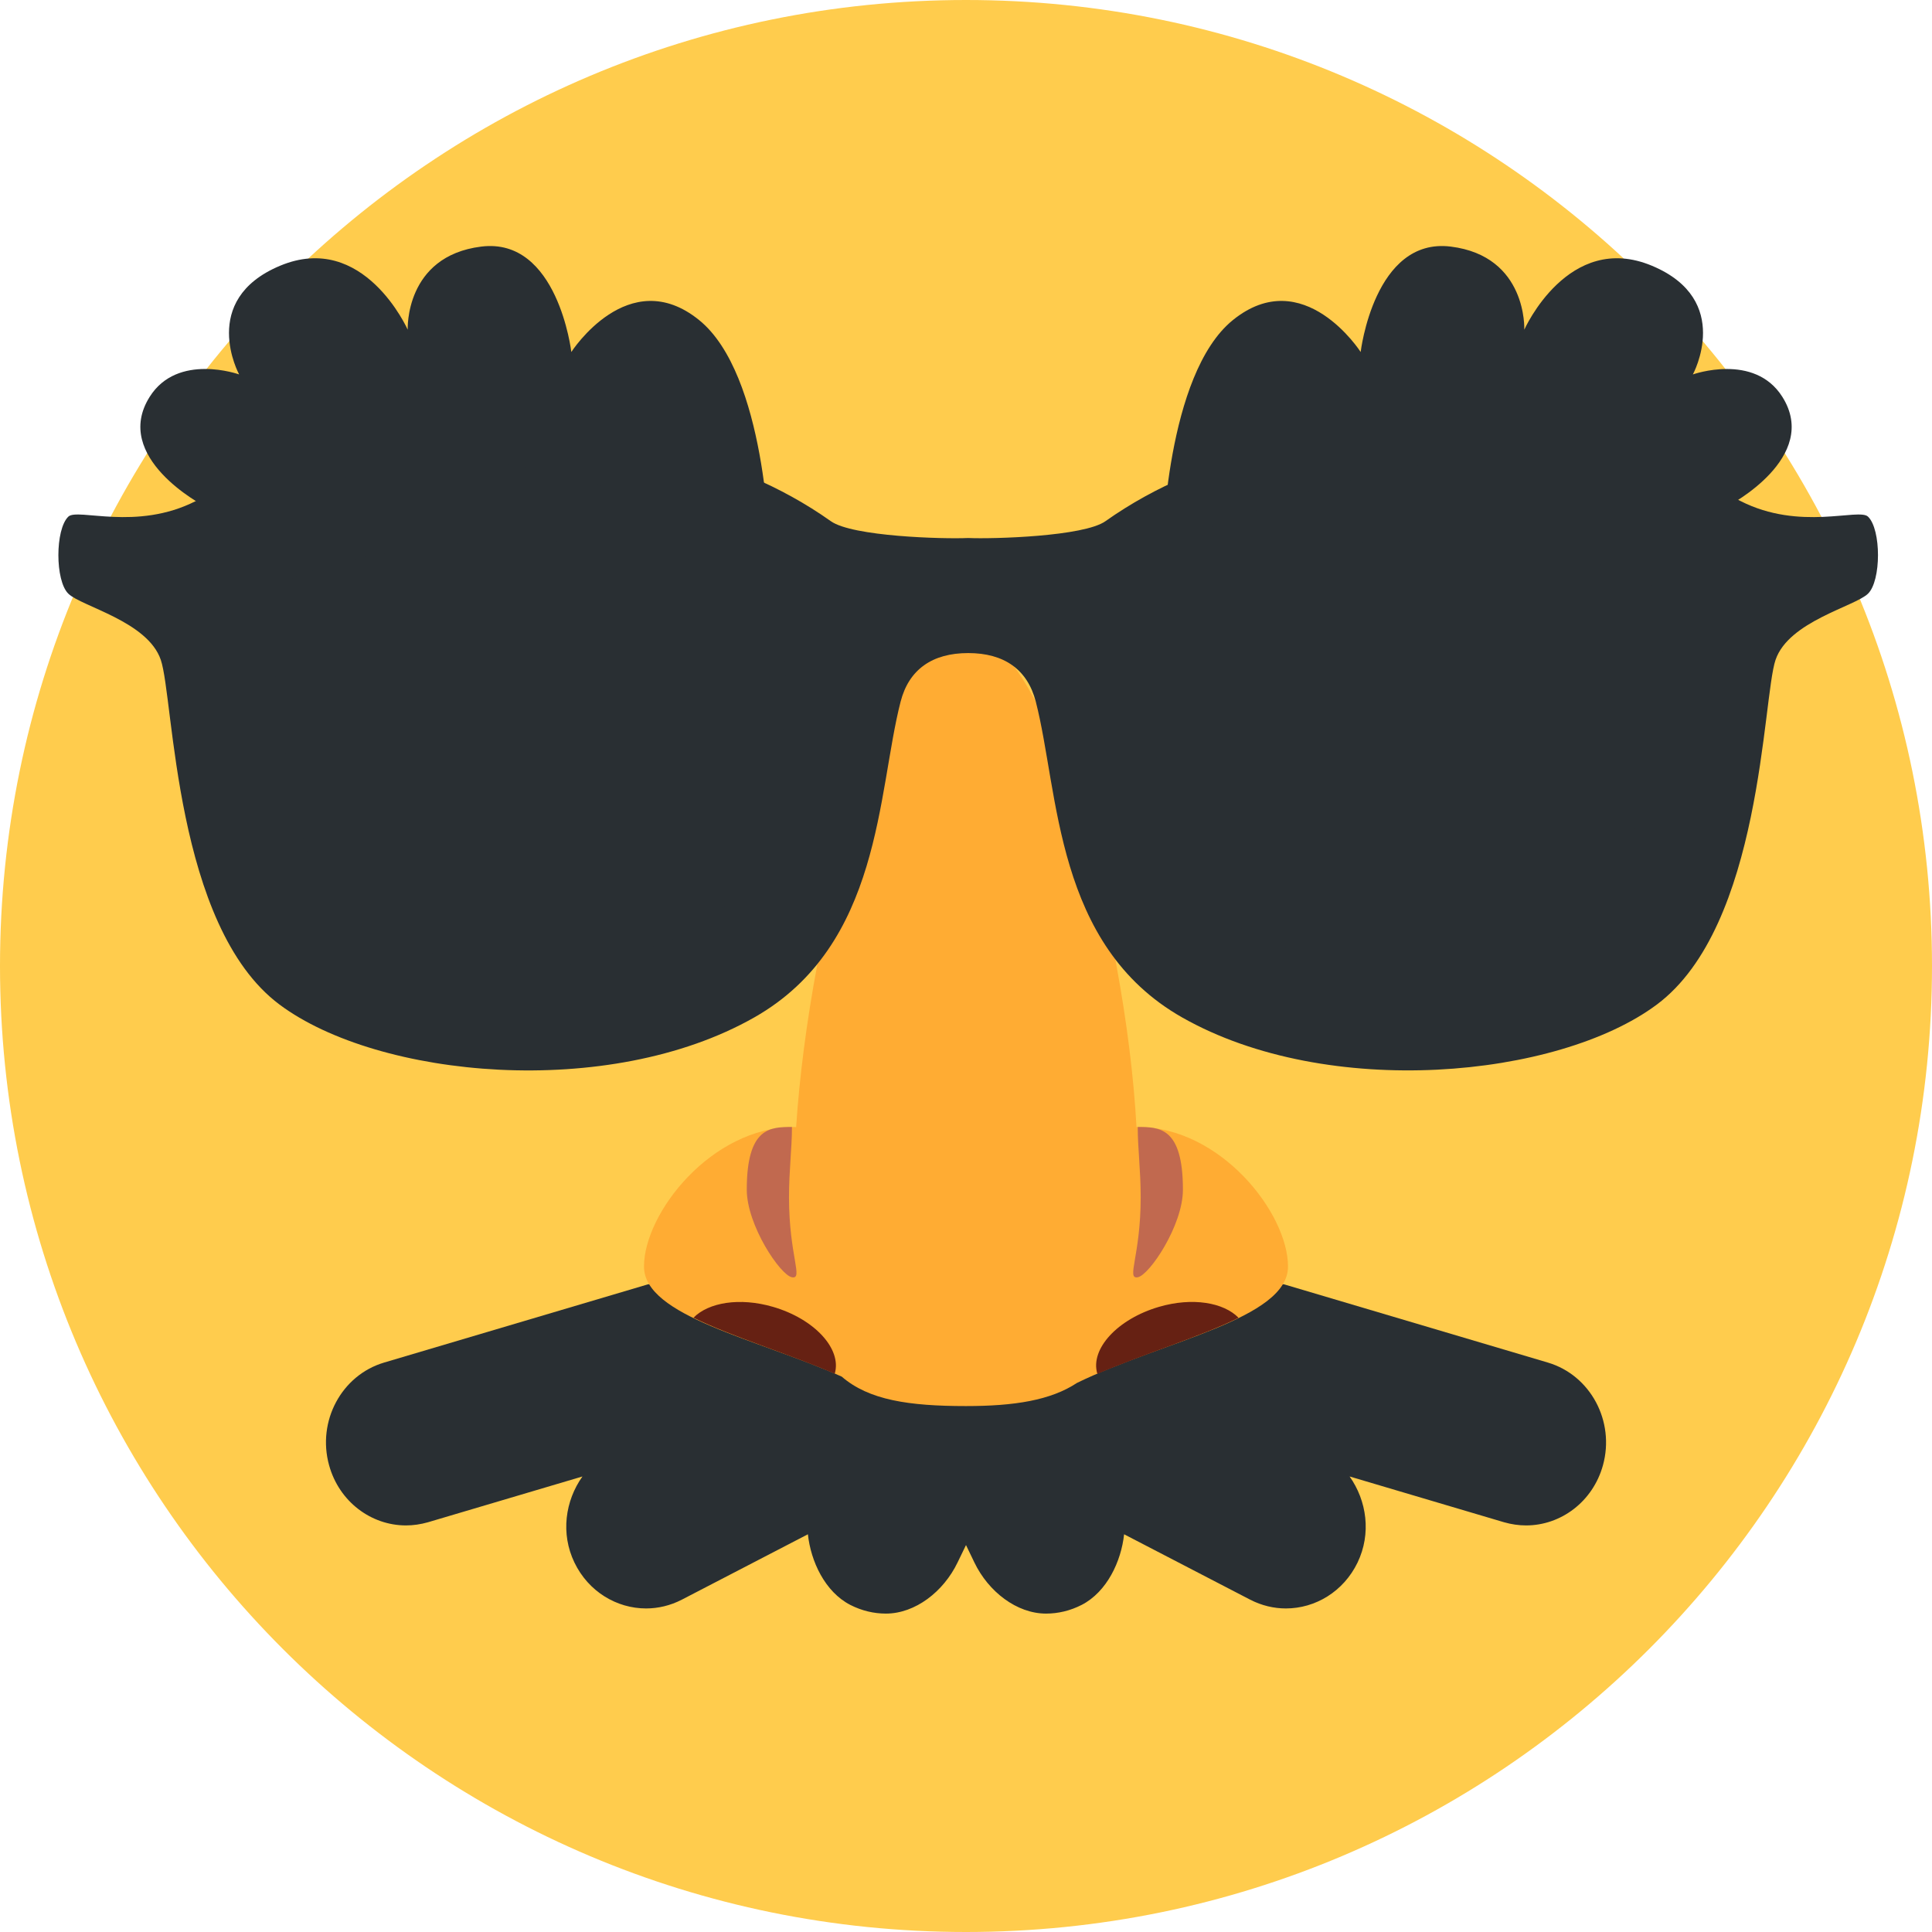
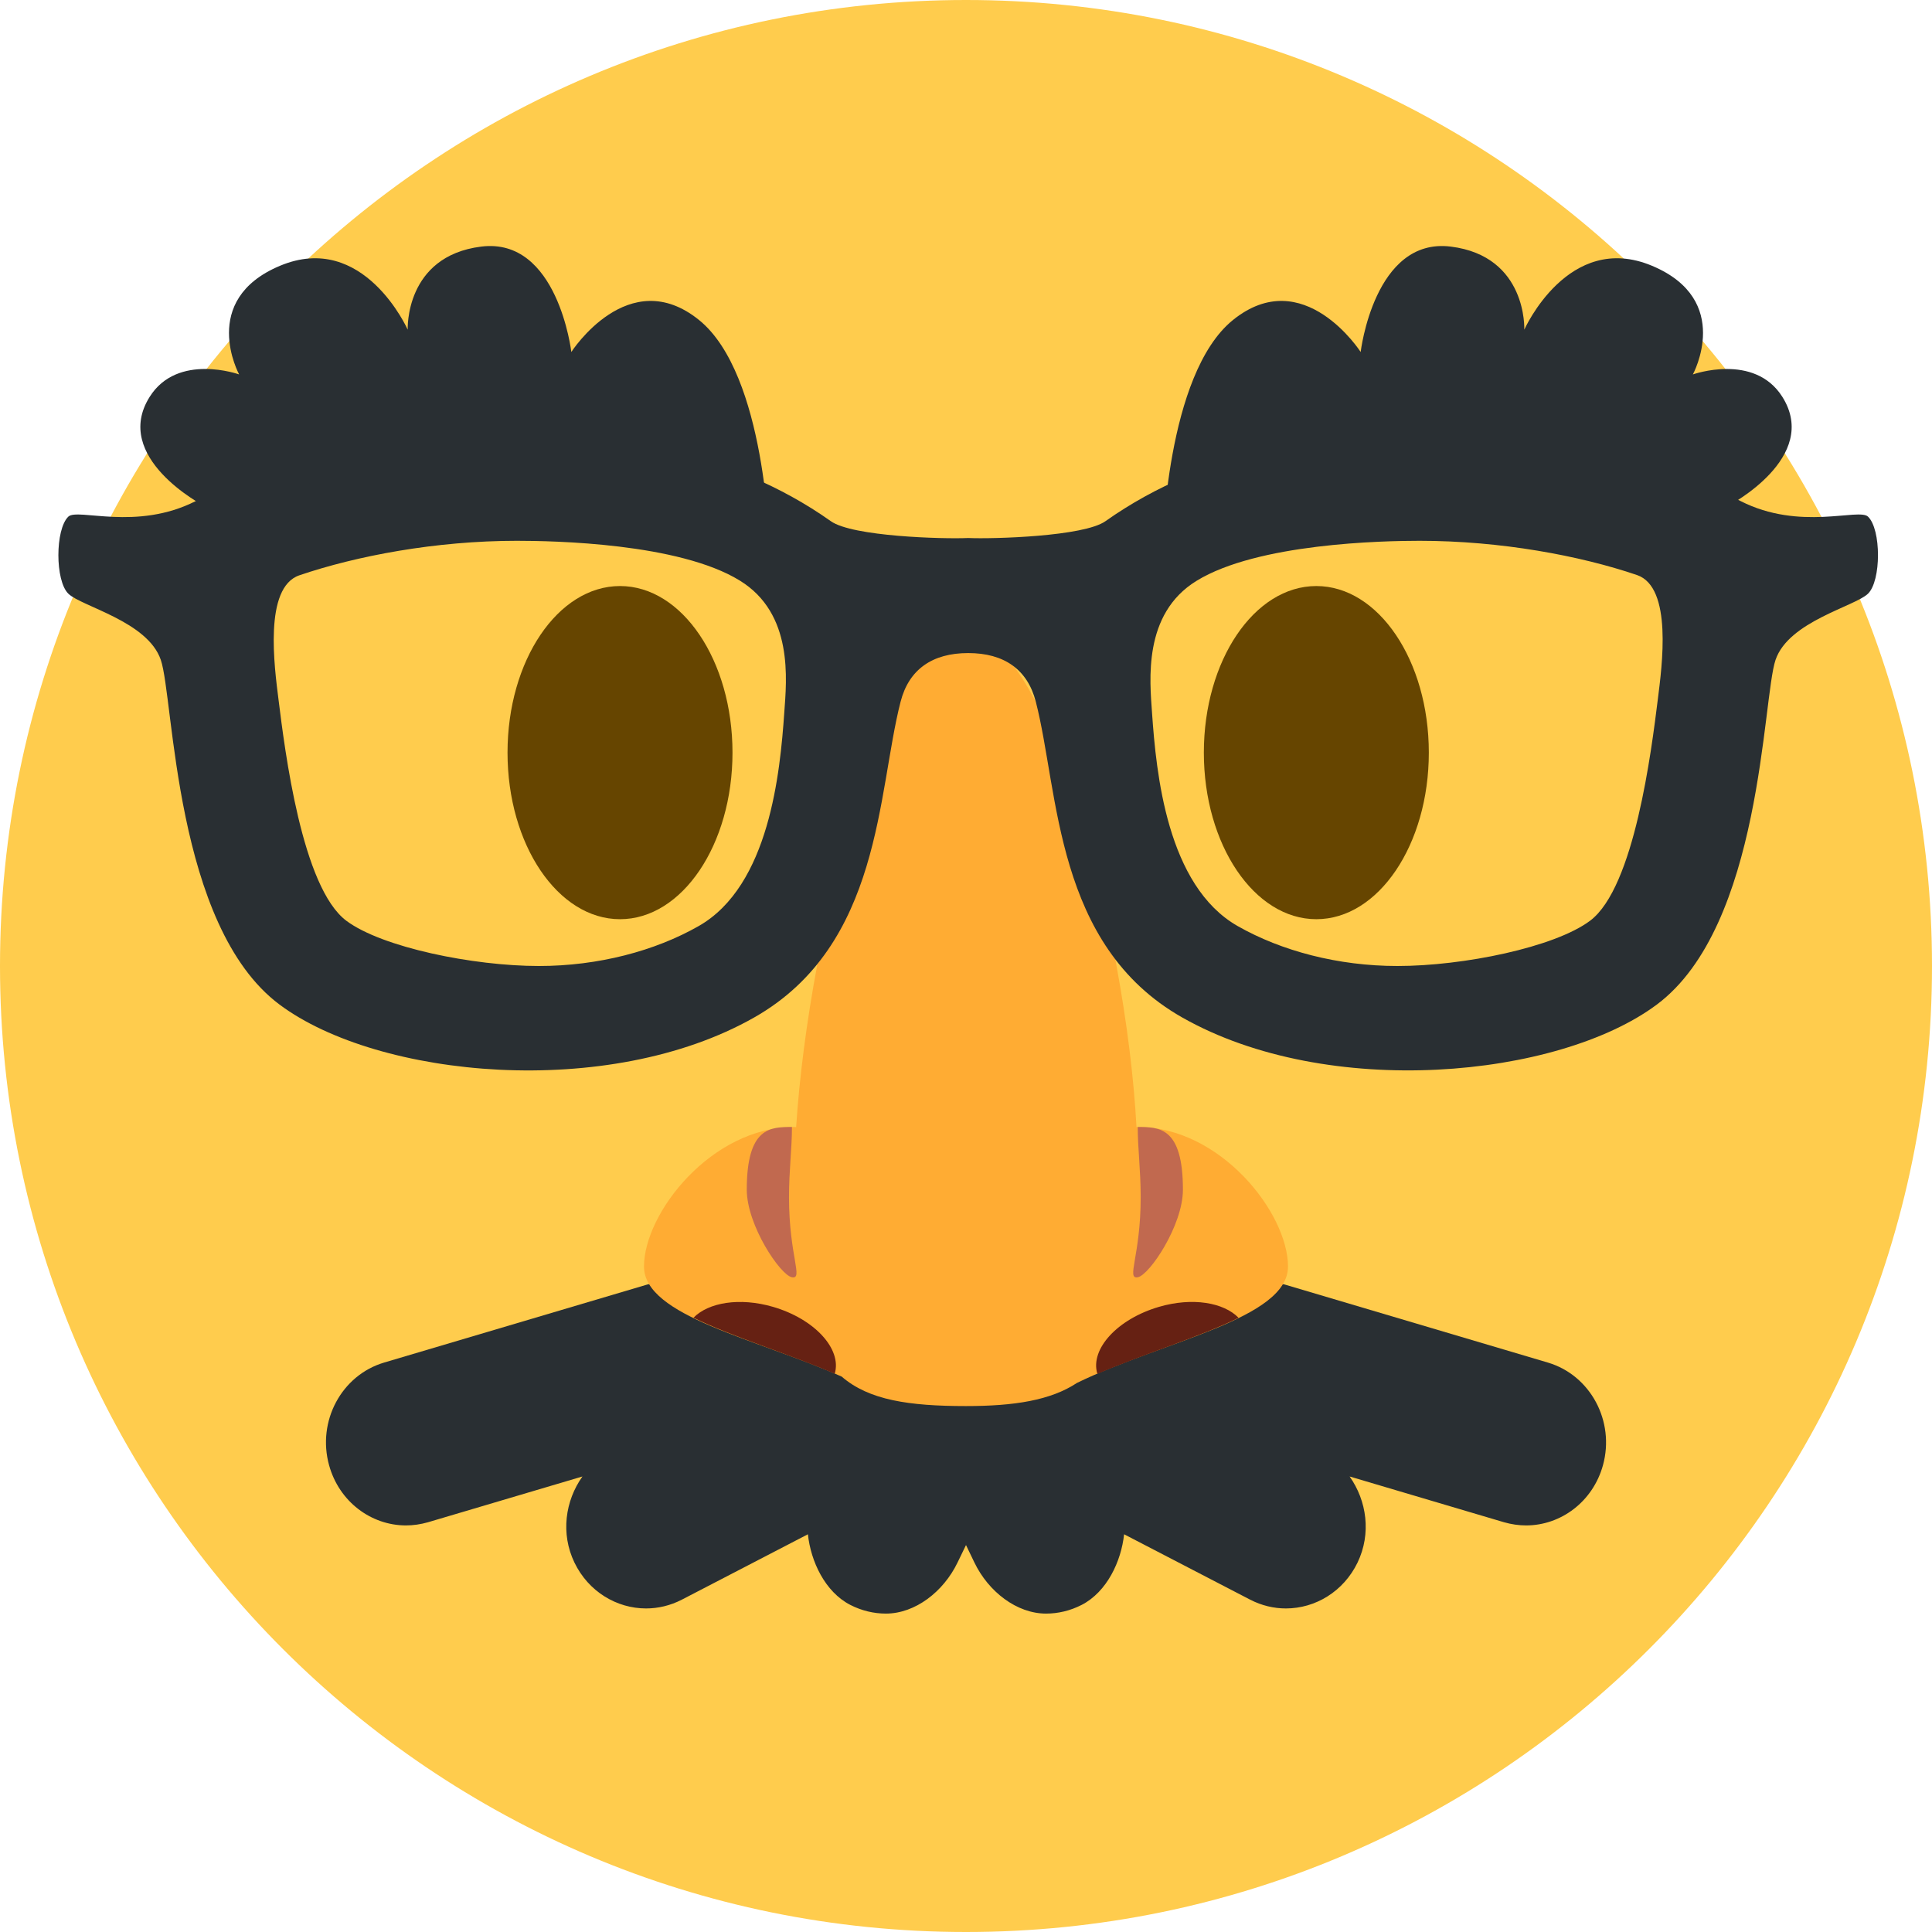
<svg xmlns="http://www.w3.org/2000/svg" viewBox="0 0 36 36">
  <circle fill="#FFCC4D" cx="18" cy="18" r="18" />
-   <ellipse cx="24.528" cy="14.024" rx="2.096" ry="3.104" fill="#65471B" />
-   <ellipse cx="11.553" cy="14.024" rx="2.096" ry="3.104" fill="#65471B" />
+   <ellipse cx="24.528" cy="14.024" rx="2.096" ry="3.104" fill="#664500" />
+   <ellipse cx="11.553" cy="14.024" rx="2.096" ry="3.104" fill="#664500" />
  <path d="M 28.844,25.39 c 0.792,0.236 1.251,1.092 1.025,1.912 c -0.187,0.679 -0.784,1.122 -1.432,1.122 c -0.137,0 -0.274,-0.02 -0.411,-0.059 l -2.878,-0.853 c 0.321,0.453 0.407,1.065 0.148,1.604 c -0.262,0.542 -0.788,0.855 -1.335,0.855 c -0.224,0 -0.451,-0.053 -0.665,-0.163 l -2.35,-1.219 c -0.054,0.504 -0.319,1.072 -0.789,1.315 c -0.214,0.11 -0.441,0.163 -0.665,0.163 c -0.547,0 -1.074,-0.409 -1.335,-0.951 l -0.157,-0.326 l -0.158,0.326 c -0.261,0.542 -0.788,0.951 -1.335,0.951 c -0.223,0 -0.451,-0.053 -0.665,-0.163 c -0.47,-0.243 -0.734,-0.81 -0.788,-1.315 l -2.35,1.219 c -0.214,0.11 -0.442,0.163 -0.665,0.163 c -0.547,0 -1.074,-0.313 -1.335,-0.855 c -0.26,-0.539 -0.173,-1.151 0.149,-1.604 l -2.878,0.853 c -0.137,0.039 -0.276,0.059 -0.411,0.059 c -0.648,0 -1.245,-0.442 -1.432,-1.122 c -0.227,-0.82 0.232,-1.676 1.023,-1.912 l 4.911,-1.456 c -0.005,-0.051 11.872,-0.051 11.868,0 l 4.91,1.456 Z" fill="#292F33" />
  <path d="M 24,23.6 c 0,0.98 -2.332,1.389 -3.931,2.168 c -0.492,0.325 -1.168,0.432 -2.069,0.432 c -1.063,0 -1.811,-0.111 -2.316,-0.549 c -1.581,-0.705 -3.684,-1.121 -3.684,-2.051 c 0,-0.994 1.254,-2.6 2.8,-2.6 l 0.035,0.002 c 0.241,-3.725 1.702,-9.202 3.165,-9.202 c 1.489,0 2.977,5.5 3.177,9.201 l 0.023,-0.001 c 1.546,0 2.8,1.606 2.8,2.6 Z" fill="#FFAC33" />
  <path d="M 21.2,23.8 c 0.218,-0.039 0.842,-0.968 0.842,-1.631 c 0,-1.169 -0.442,-1.169 -0.842,-1.169 c 0,0.4 0.055,0.8 0.055,1.311 c 0,1.089 -0.273,1.528 -0.055,1.489 Z" fill="#C1694F" />
  <path d="M 14.757,23.8 c 0.218,0.039 -0.055,-0.4 -0.055,-1.489 c 0,-0.511 0.055,-0.911 0.055,-1.311 c -0.4,0 -0.842,0 -0.842,1.169 c 0.001,0.663 0.625,1.592 0.842,1.631 Z" fill="#C1694F" />
  <path d="M 14.403,24.351 c 0.771,0.224 1.286,0.782 1.152,1.244 l -0.002,0.002 c -0.892,-0.383 -1.91,-0.688 -2.631,-1.043 c 0.278,-0.284 0.859,-0.384 1.481,-0.203 Z" fill="#662113" />
  <path d="M 21.597,24.351 c 0.623,-0.182 1.205,-0.081 1.483,0.205 c -0.721,0.355 -1.739,0.661 -2.63,1.044 l -0.004,-0.005 c -0.135,-0.462 0.38,-1.019 1.151,-1.244 Z" fill="#662113" />
-   <path d="M 34.808,9.627 c 0.248,0.239 0.247,1.196 -0.001,1.436 c -0.246,0.238 -1.477,0.515 -1.722,1.232 c -0.246,0.718 -0.248,4.959 -2.213,6.424 c -1.838,1.371 -6.128,1.784 -8.847,0.238 c -2.373,-1.349 -2.289,-4.19 -2.724,-5.881 c -0.155,-0.603 -0.592,-0.907 -1.26,-0.907 s -1.105,0.304 -1.26,0.907 c -0.435,1.692 -0.352,4.532 -2.724,5.881 c -2.719,1.547 -7.009,1.134 -8.848,-0.238 c -1.964,-1.466 -1.966,-5.706 -2.213,-6.424 c -0.245,-0.717 -1.476,-0.993 -1.722,-1.232 c -0.248,-0.24 -0.248,-1.197 -0.001,-1.436 c 0.171,-0.166 1.267,0.274 2.376,-0.291 c 2.288,-1.166 8.07,-2.291 11.833,0.376 c 0.403,0.286 2.087,0.334 2.558,0.313 c 0.471,0.02 2.155,-0.028 2.558,-0.313 c 3.764,-2.667 9.546,-1.542 11.834,-0.376 c 1.109,0.565 2.205,0.125 2.376,0.291 Z" fill="#292F33" />
-   <path d="M 14.614,13.277 c -0.077,1.105 -0.274,3.227 -1.597,3.98 c -0.811,0.462 -1.868,0.743 -2.974,0.743 h-0.001 c -1.225,0 -2.923,-0.347 -3.587,-0.842 c -0.83,-0.619 -1.146,-3.167 -1.265,-4.12 c -0.076,-0.607 -0.28,-2.09 0.388,-2.318 c 1.06,-0.361 2.539,-0.643 4.052,-0.643 c 0.693,0 3.021,0.043 4.155,0.741 c 1.005,0.617 0.872,1.851 0.829,2.459 Z" fill="#292F33" />
-   <path d="M 30.892,13.024 c -0.119,0.954 -0.435,3.515 -1.265,4.134 c -0.664,0.495 -2.362,0.842 -3.587,0.842 h-0.001 c -1.107,0 -2.163,-0.281 -2.975,-0.743 c -1.323,-0.752 -1.52,-2.861 -1.597,-3.966 c -0.042,-0.608 -0.176,-1.851 0.829,-2.468 c 1.135,-0.698 3.462,-0.746 4.155,-0.746 c 1.513,0 2.991,0.277 4.052,0.638 c 0.668,0.228 0.465,1.702 0.389,2.309 Z" fill="#292F33" />
+   <path d="M 34.808,9.627 c 0.248,0.239 0.247,1.196 -0.001,1.436 c -0.246,0.238 -1.477,0.515 -1.722,1.232 c -0.246,0.718 -0.248,4.959 -2.213,6.424 c -1.838,1.371 -6.128,1.784 -8.847,0.238 c -2.373,-1.349 -2.289,-4.19 -2.724,-5.881 c -0.155,-0.603 -0.592,-0.907 -1.26,-0.907 s -1.105,0.304 -1.26,0.907 c -0.435,1.692 -0.352,4.532 -2.724,5.881 c -2.719,1.547 -7.009,1.134 -8.848,-0.238 c -1.964,-1.466 -1.966,-5.706 -2.213,-6.424 c -0.245,-0.717 -1.476,-0.993 -1.722,-1.232 c -0.248,-0.24 -0.248,-1.197 -0.001,-1.436 c 0.171,-0.166 1.267,0.274 2.376,-0.291 c 2.288,-1.166 8.07,-2.291 11.833,0.376 c 0.403,0.286 2.087,0.334 2.558,0.313 c 0.471,0.02 2.155,-0.028 2.558,-0.313 c 3.764,-2.667 9.546,-1.542 11.834,-0.376 c 1.109,0.565 2.205,0.125 2.376,0.291 Z M 14.614,13.277 c 0.043,-0.608 0.176,-1.842 -0.829,-2.459 c -1.134,-0.698 -3.462,-0.741 -4.155,-0.741 c -1.513,0 -2.992,0.282 -4.052,0.643 c -0.668,0.228 -0.464,1.711 -0.388,2.318 c 0.119,0.953 0.435,3.501 1.265,4.12 c 0.664,0.495 2.362,0.842 3.587,0.842 h0.001 c 1.106,0 2.163,-0.281 2.974,-0.743 c 1.323,-0.753 1.52,-2.875 1.597,-3.98 Z M 30.892,13.024 c 0.076,-0.607 0.279,-2.081 -0.389,-2.309 c -1.061,-0.361 -2.539,-0.638 -4.052,-0.638 c -0.693,0 -3.02,0.048 -4.155,0.746 c -1.005,0.617 -0.871,1.86 -0.829,2.468 c 0.077,1.105 0.274,3.214 1.597,3.966 c 0.812,0.462 1.868,0.743 2.975,0.743 h0.001 c 1.225,0 2.923,-0.347 3.587,-0.842 c 0.83,-0.619 1.146,-3.18 1.265,-4.134 Z" fill="#292F33" />
  <path d="M 14.337,10.19 s -3.406,-1.488 -5.192,-1.547 s -5.357,0.774 -5.357,0.774 s -1.713,-0.893 -0.998,-2.024 c 0.521,-0.826 1.666,-0.416 1.666,-0.416 s -0.758,-1.387 0.76,-2.024 c 1.561,-0.655 2.381,1.19 2.381,1.19 s -0.059,-1.369 1.369,-1.548 s 1.68,1.964 1.68,1.964 s 1.065,-1.66 2.381,-0.595 c 1.25,1.012 1.31,4.226 1.31,4.226 Z" fill="#292F33" />
  <path d="M 21.663,10.19 s 0.06,-3.214 1.31,-4.226 c 1.316,-1.065 2.381,0.595 2.381,0.595 s 0.252,-2.143 1.68,-1.964 c 1.429,0.179 1.369,1.548 1.369,1.548 s 0.82,-1.845 2.381,-1.19 c 1.518,0.637 0.76,2.024 0.76,2.024 s 1.145,-0.409 1.667,0.417 c 0.714,1.131 -0.998,2.024 -0.998,2.024 s -3.571,-0.833 -5.357,-0.774 c -1.787,0.058 -5.193,1.546 -5.193,1.546 Z" fill="#292F33" />
</svg>
